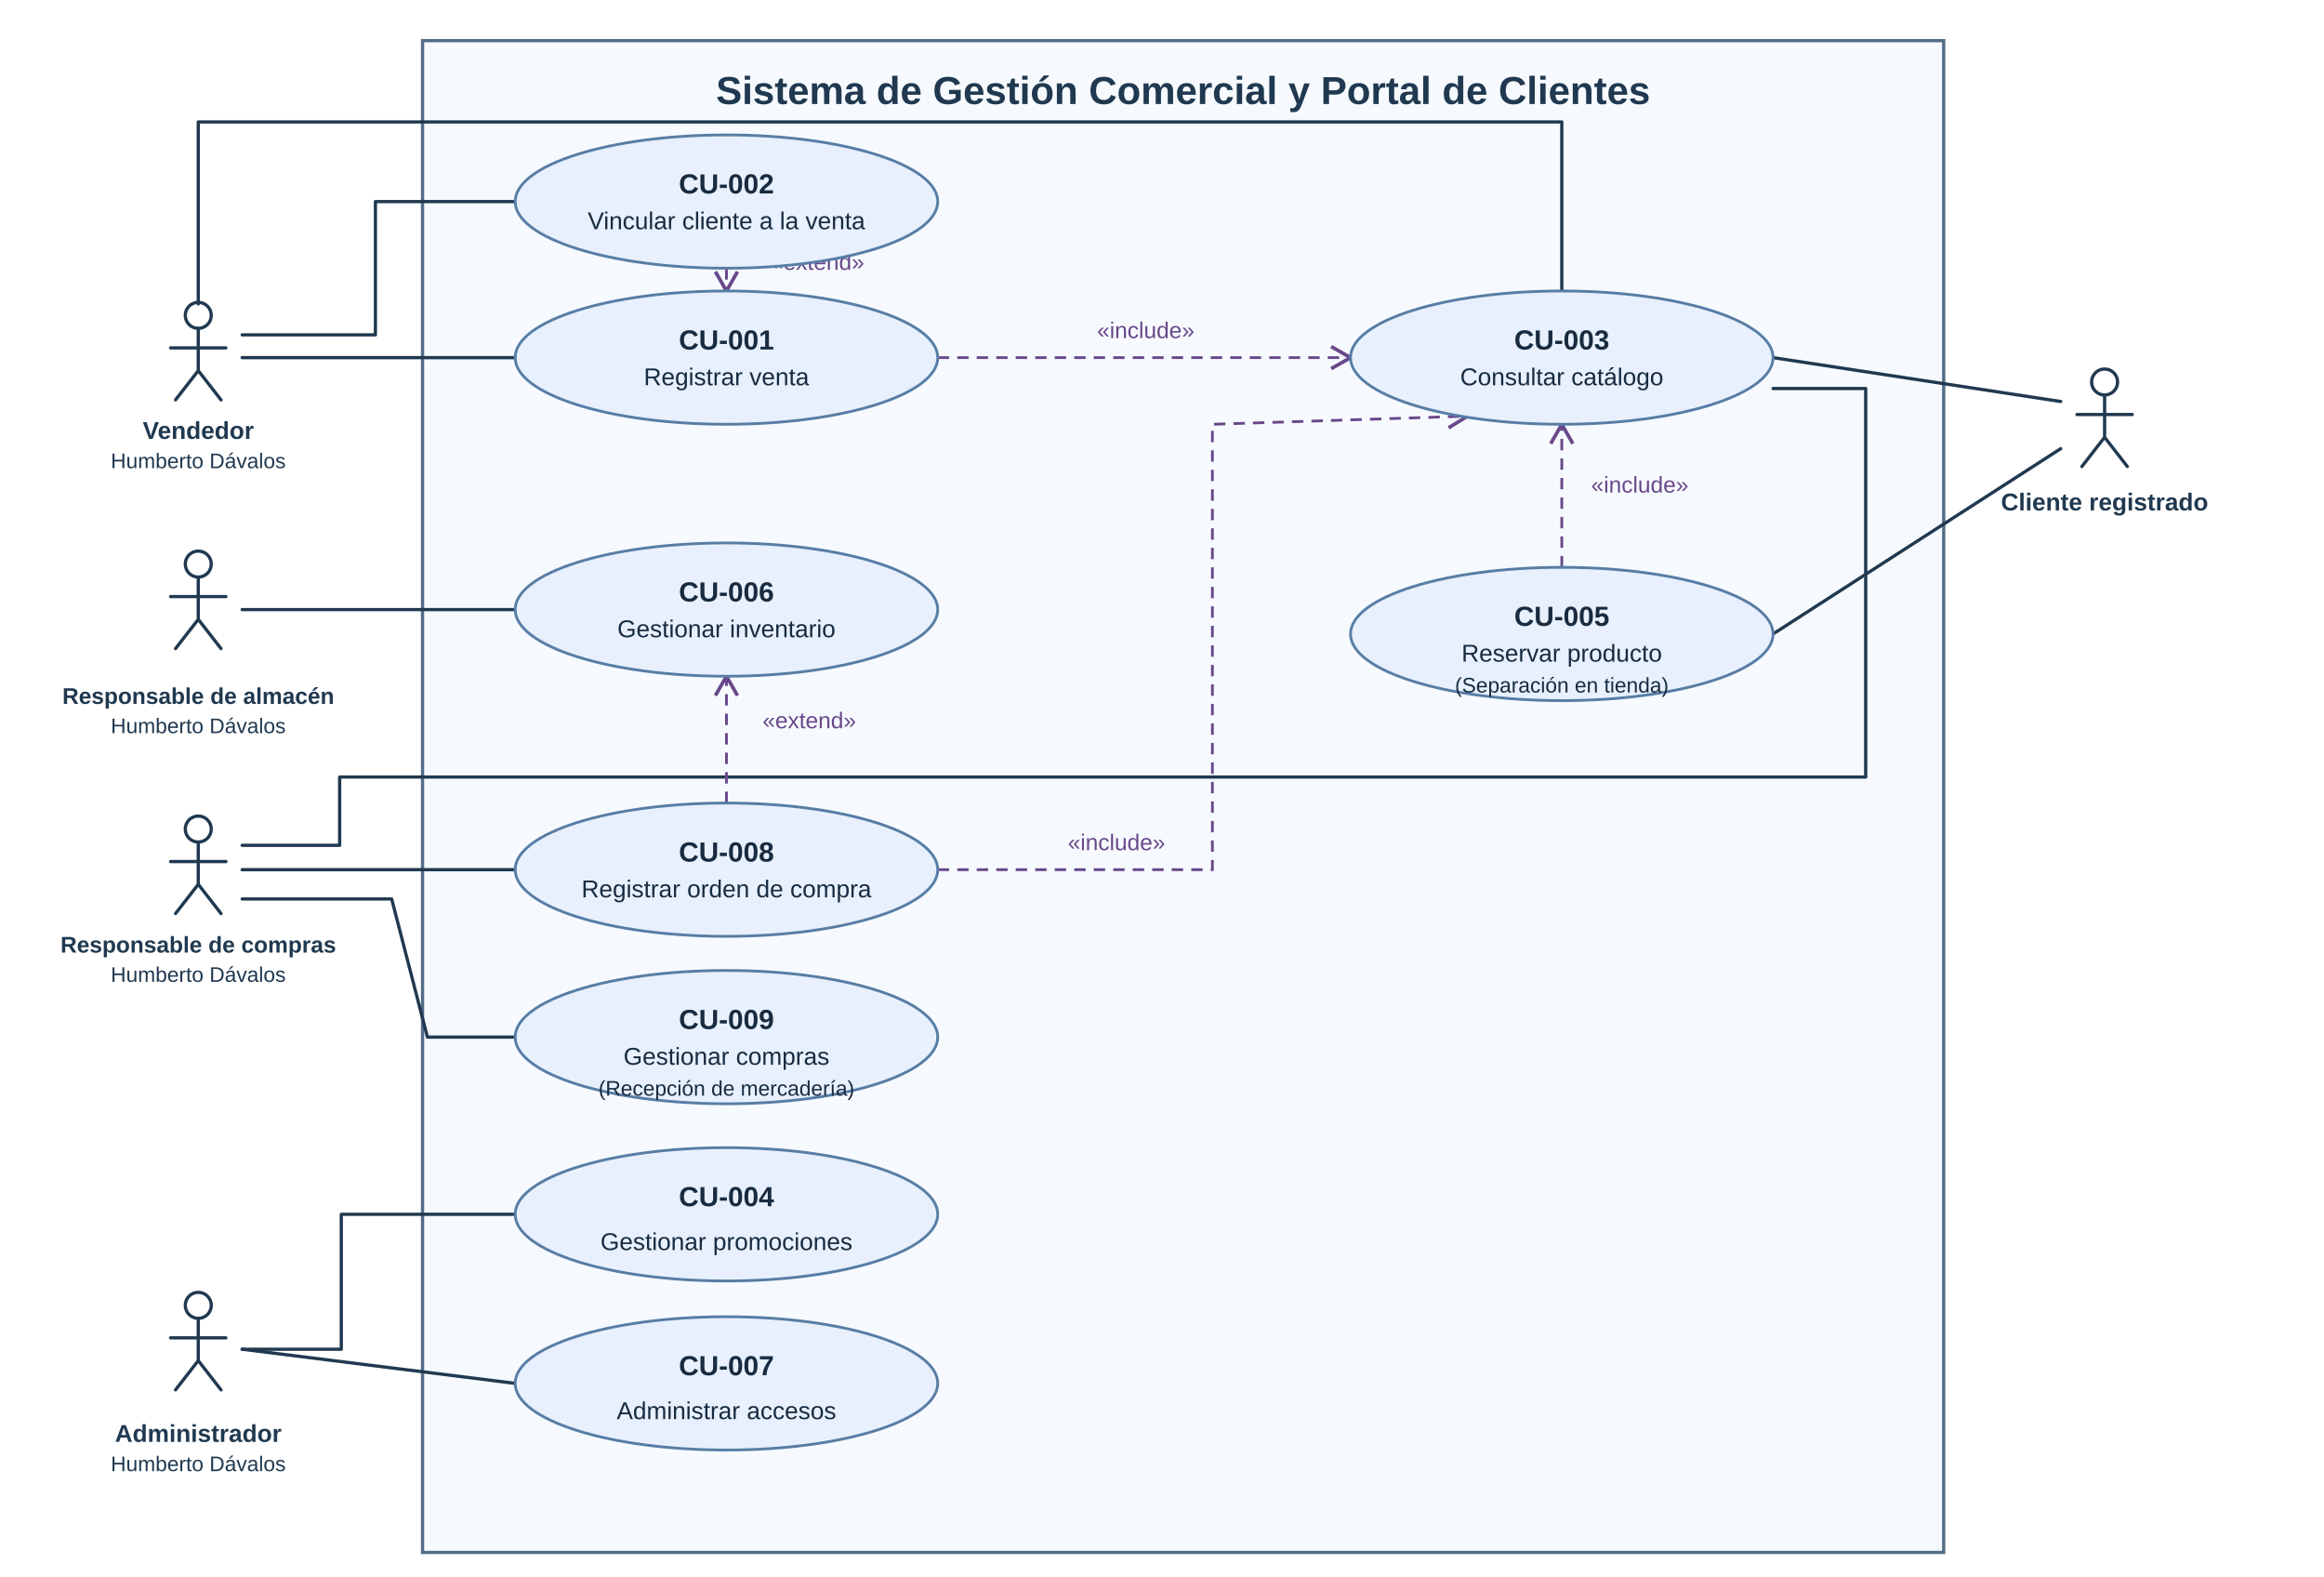
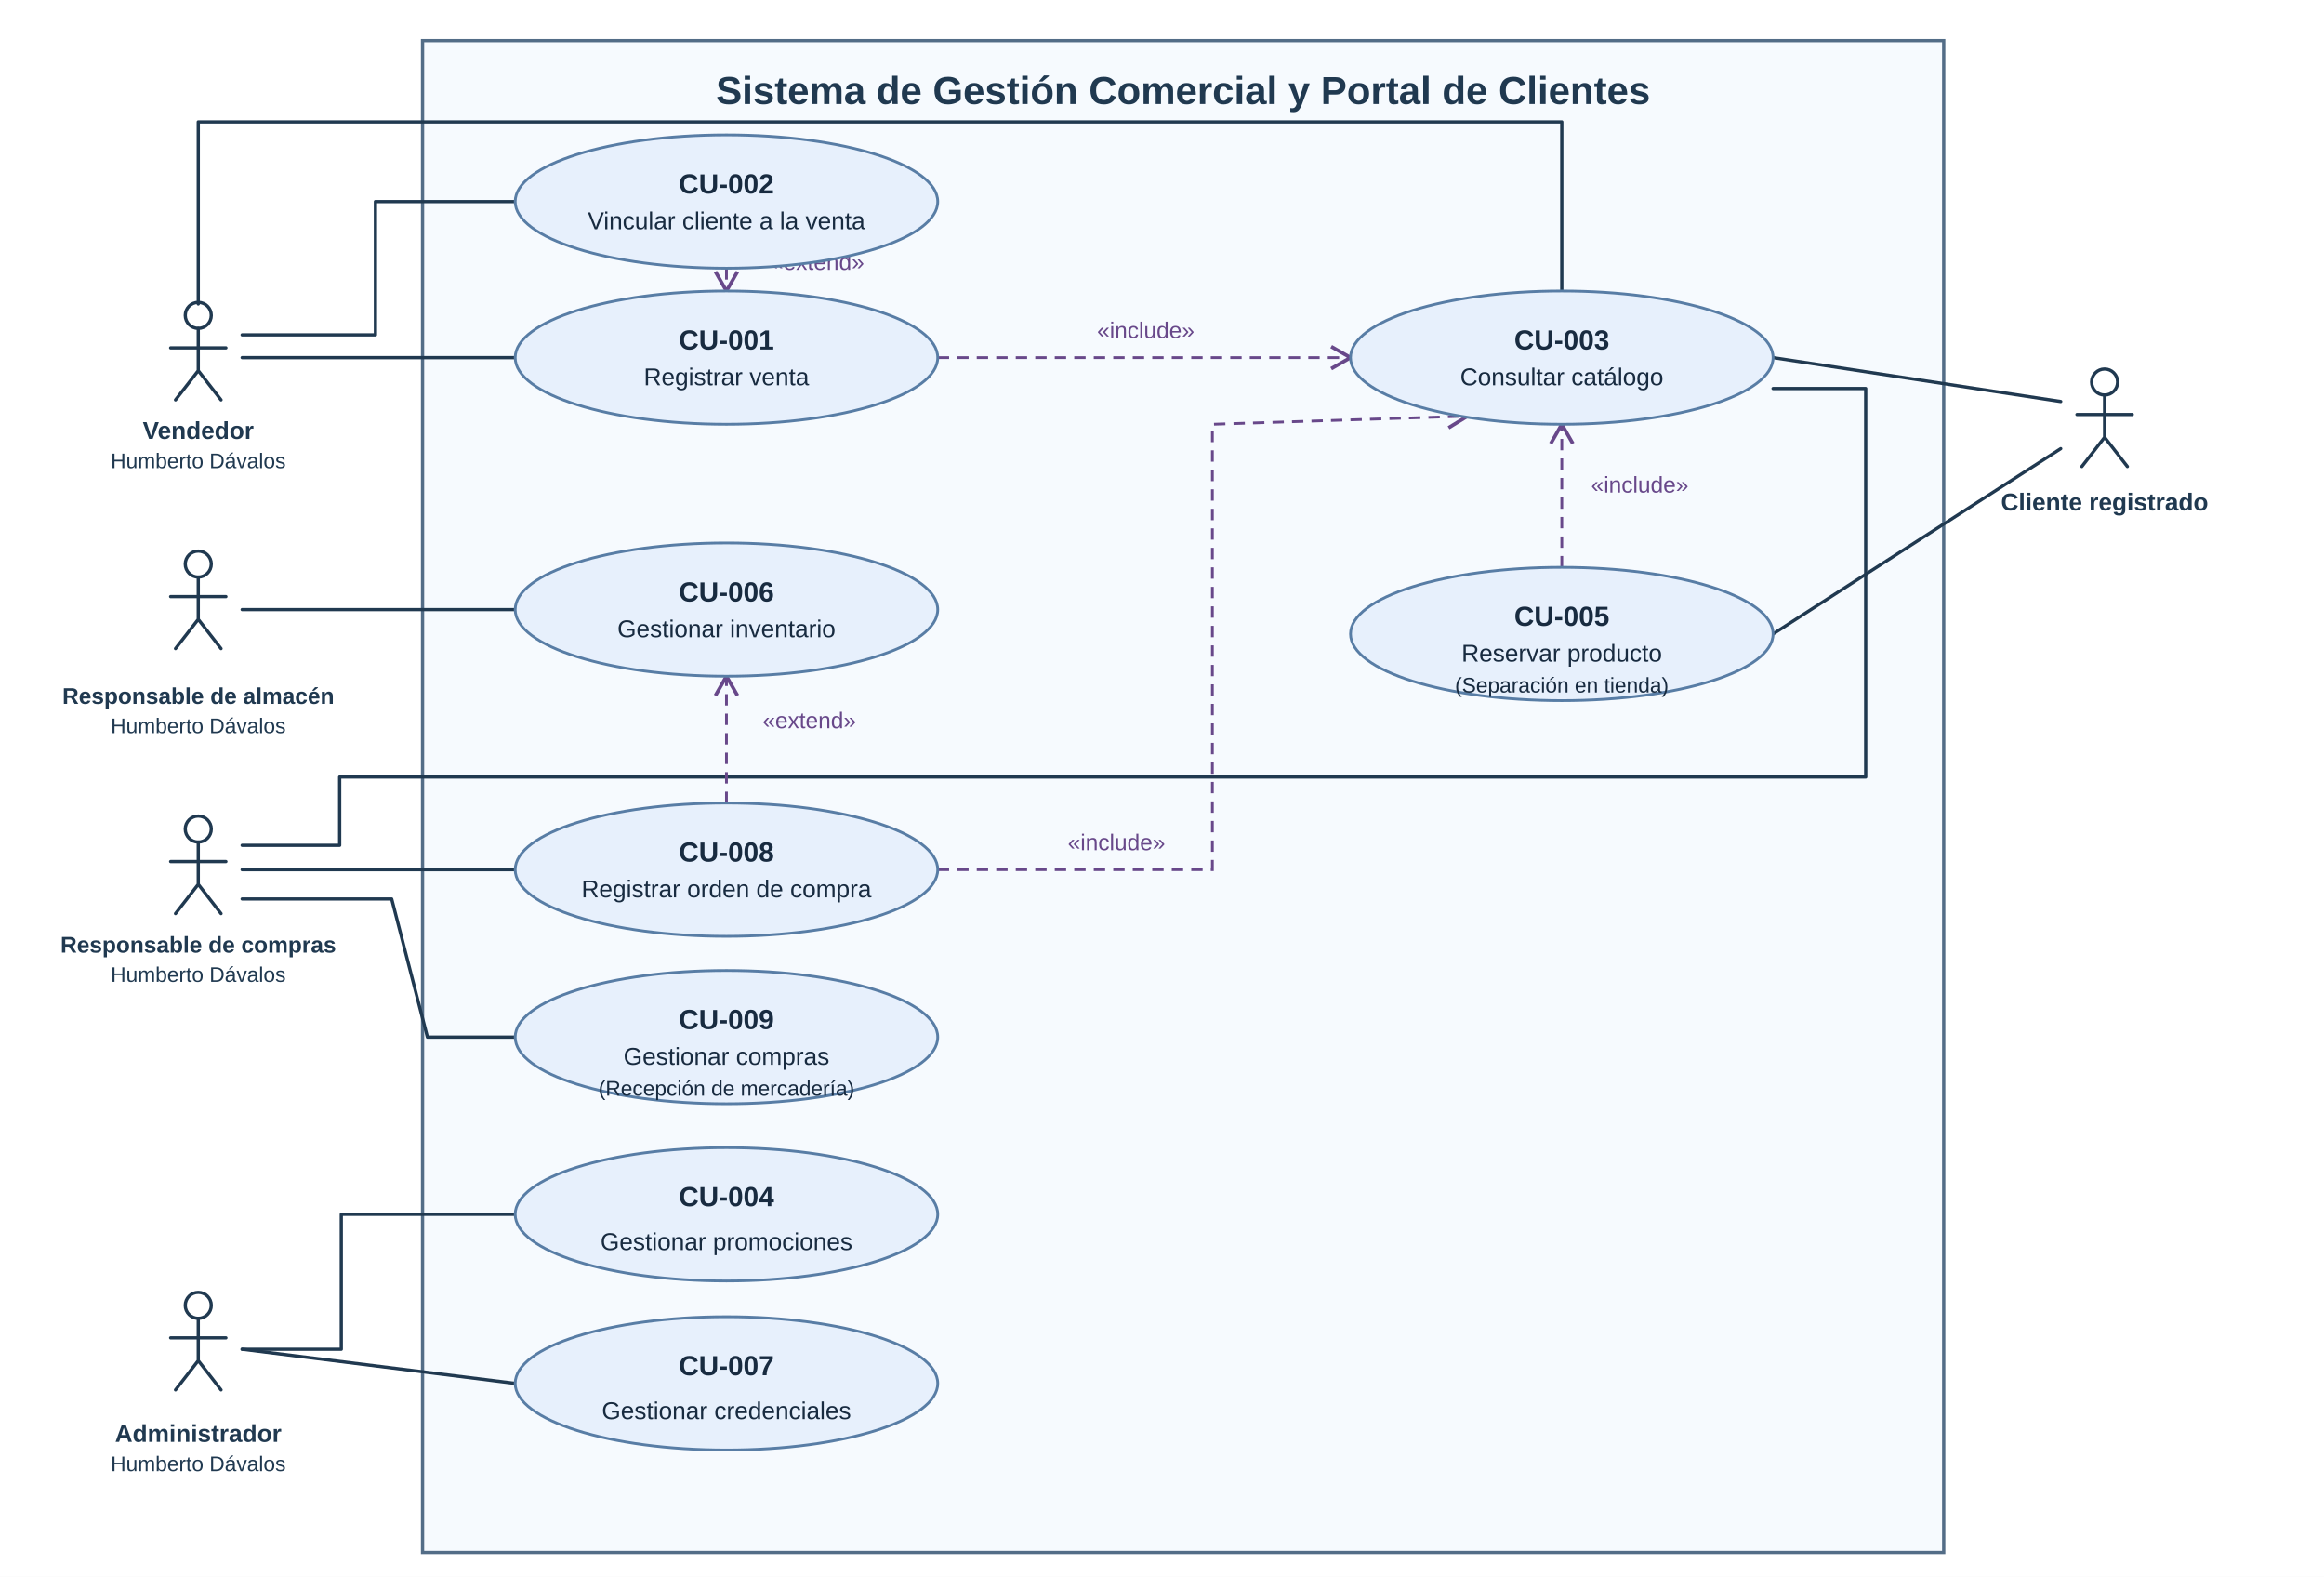
<svg xmlns="http://www.w3.org/2000/svg" width="1430" height="970" viewBox="0 0 1430 970">
  <defs>
    <marker id="openArrow" markerWidth="10" markerHeight="10" refX="8" refY="5" orient="auto" markerUnits="strokeWidth">
      <path d="M1,1 L8,5 L1,9" fill="none" stroke="#68488a" stroke-width="1.3" />
    </marker>
  </defs>
  <rect width="1430" height="970" fill="#ffffff" />
  <rect x="260" y="25" width="936" height="930" fill="#f6fafe" stroke="#536d87" stroke-width="2" />
  <text x="728" y="64" text-anchor="middle" font-family="Arial, sans-serif" font-size="24" font-weight="700" fill="#203950">Sistema de Gestión Comercial y Portal de Clientes</text>
  <g fill="none" stroke="#203950" stroke-width="2" stroke-linecap="round" stroke-linejoin="round">
    <circle cx="122" cy="194" r="8" fill="#ffffff" />
    <path d="M122 202 L122 228 M105 214 L139 214 M122 228 L108 246 M122 228 L136 246" />
    <circle cx="122" cy="510" r="8" fill="#ffffff" />
    <path d="M122 518 L122 544 M105 530 L139 530 M122 544 L108 562 M122 544 L136 562" />
    <circle cx="122" cy="347" r="8" fill="#ffffff" />
    <path d="M122 355 L122 381 M105 367 L139 367 M122 381 L108 399 M122 381 L136 399" />
    <circle cx="122" cy="803" r="8" fill="#ffffff" />
    <path d="M122 811 L122 837 M105 823 L139 823 M122 837 L108 855 M122 837 L136 855" />
    <circle cx="1295" cy="235" r="8" fill="#ffffff" />
    <path d="M1295 243 L1295 269 M1278 255 L1312 255 M1295 269 L1281 287 M1295 269 L1309 287" />
    <path d="M149 220 L317 220" />
    <path d="M149 206 L231 206 L231 124 L317 124" />
    <path d="M122 187 L122 75 L961 75 L961 179" />
    <path d="M149 535 L317 535" />
    <path d="M149 553 L241 553 L263 638 L317 638" />
    <path d="M149 520 L209 520 L209 478 L1148 478 L1148 239 L1091 239" />
    <path d="M149 375 L317 375" />
    <path d="M149 830 L210 830 L210 747 L317 747" />
    <path d="M149 830 L317 851" />
    <path d="M1268 247 L1091 220" />
    <path d="M1268 276 L1091 390" />
  </g>
  <g fill="none" stroke="#68488a" stroke-width="1.7" stroke-dasharray="7 5" marker-end="url(#openArrow)">
    <path d="M447 165 L447 179" />
    <path d="M577 220 L831 220" />
    <path d="M961 349 L961 261" />
    <path d="M577 535 L746 535 L746 261 L903 256" />
    <path d="M447 494 L447 416" />
  </g>
  <g font-family="Arial, sans-serif" font-size="14" fill="#68488a" text-anchor="middle">
    <rect x="463" y="151" width="80" height="20" fill="#f6fafe" />
    <text x="503" y="166">«extend»</text>
    <rect x="664" y="193" width="82" height="20" fill="#f6fafe" />
    <text x="705" y="208">«include»</text>
    <rect x="968" y="288" width="82" height="20" fill="#f6fafe" />
    <text x="1009" y="303">«include»</text>
    <rect x="646" y="508" width="82" height="20" fill="#f6fafe" />
    <text x="687" y="523">«include»</text>
    <rect x="458" y="433" width="80" height="20" fill="#f6fafe" />
    <text x="498" y="448">«extend»</text>
  </g>
  <g font-family="Arial, sans-serif" text-anchor="middle" fill="#203950">
    <text x="122" y="270" font-size="15" font-weight="700">Vendedor</text>
    <text x="122" y="288" font-size="13">Humberto Dávalos</text>
    <text x="122" y="586" font-size="14" font-weight="700">Responsable de compras</text>
    <text x="122" y="604" font-size="13">Humberto Dávalos</text>
    <text x="122" y="433" font-size="14" font-weight="700">Responsable de almacén</text>
    <text x="122" y="451" font-size="13">Humberto Dávalos</text>
    <text x="122" y="887" font-size="15" font-weight="700">Administrador</text>
    <text x="122" y="905" font-size="13">Humberto Dávalos</text>
    <text x="1295" y="314" font-size="15" font-weight="700">Cliente registrado</text>
  </g>
  <g font-family="Arial, sans-serif" text-anchor="middle" fill="#182b40" stroke="#587da5" stroke-width="1.7">
    <ellipse cx="447" cy="124" rx="130" ry="41" fill="#e7f0fc" />
    <ellipse cx="447" cy="220" rx="130" ry="41" fill="#e7f0fc" />
    <ellipse cx="447" cy="375" rx="130" ry="41" fill="#e7f0fc" />
    <ellipse cx="447" cy="535" rx="130" ry="41" fill="#e7f0fc" />
    <ellipse cx="447" cy="638" rx="130" ry="41" fill="#e7f0fc" />
    <ellipse cx="447" cy="747" rx="130" ry="41" fill="#e7f0fc" />
    <ellipse cx="447" cy="851" rx="130" ry="41" fill="#e7f0fc" />
    <ellipse cx="961" cy="220" rx="130" ry="41" fill="#e7f0fc" />
    <ellipse cx="961" cy="390" rx="130" ry="41" fill="#e7f0fc" />
  </g>
  <g font-family="Arial, sans-serif" text-anchor="middle" fill="#182b40" font-size="17">
    <g font-weight="700">
      <text x="447" y="119">CU-002</text>
      <text x="447" y="215">CU-001</text>
      <text x="447" y="370">CU-006</text>
      <text x="447" y="530">CU-008</text>
      <text x="447" y="633">CU-009</text>
      <text x="447" y="742">CU-004</text>
      <text x="447" y="846">CU-007</text>
      <text x="961" y="215">CU-003</text>
      <text x="961" y="385">CU-005</text>
    </g>
    <g font-size="15">
      <text x="447" y="141">Vincular cliente a la venta</text>
      <text x="447" y="237">Registrar venta</text>
      <text x="447" y="392">Gestionar inventario</text>
      <text x="447" y="552">Registrar orden de compra</text>
      <text x="447" y="655">Gestionar compras</text>
      <text x="447" y="674" font-size="13">(Recepción de mercadería)</text>
      <text x="447" y="769">Gestionar promociones</text>
-       <text x="447" y="873">Administrar accesos</text>
+       <text x="447" y="873">Gestionar credenciales</text>
      <text x="961" y="237">Consultar catálogo</text>
      <text x="961" y="407">Reservar producto</text>
      <text x="961" y="426" font-size="13">(Separación en tienda)</text>
    </g>
  </g>
</svg>
